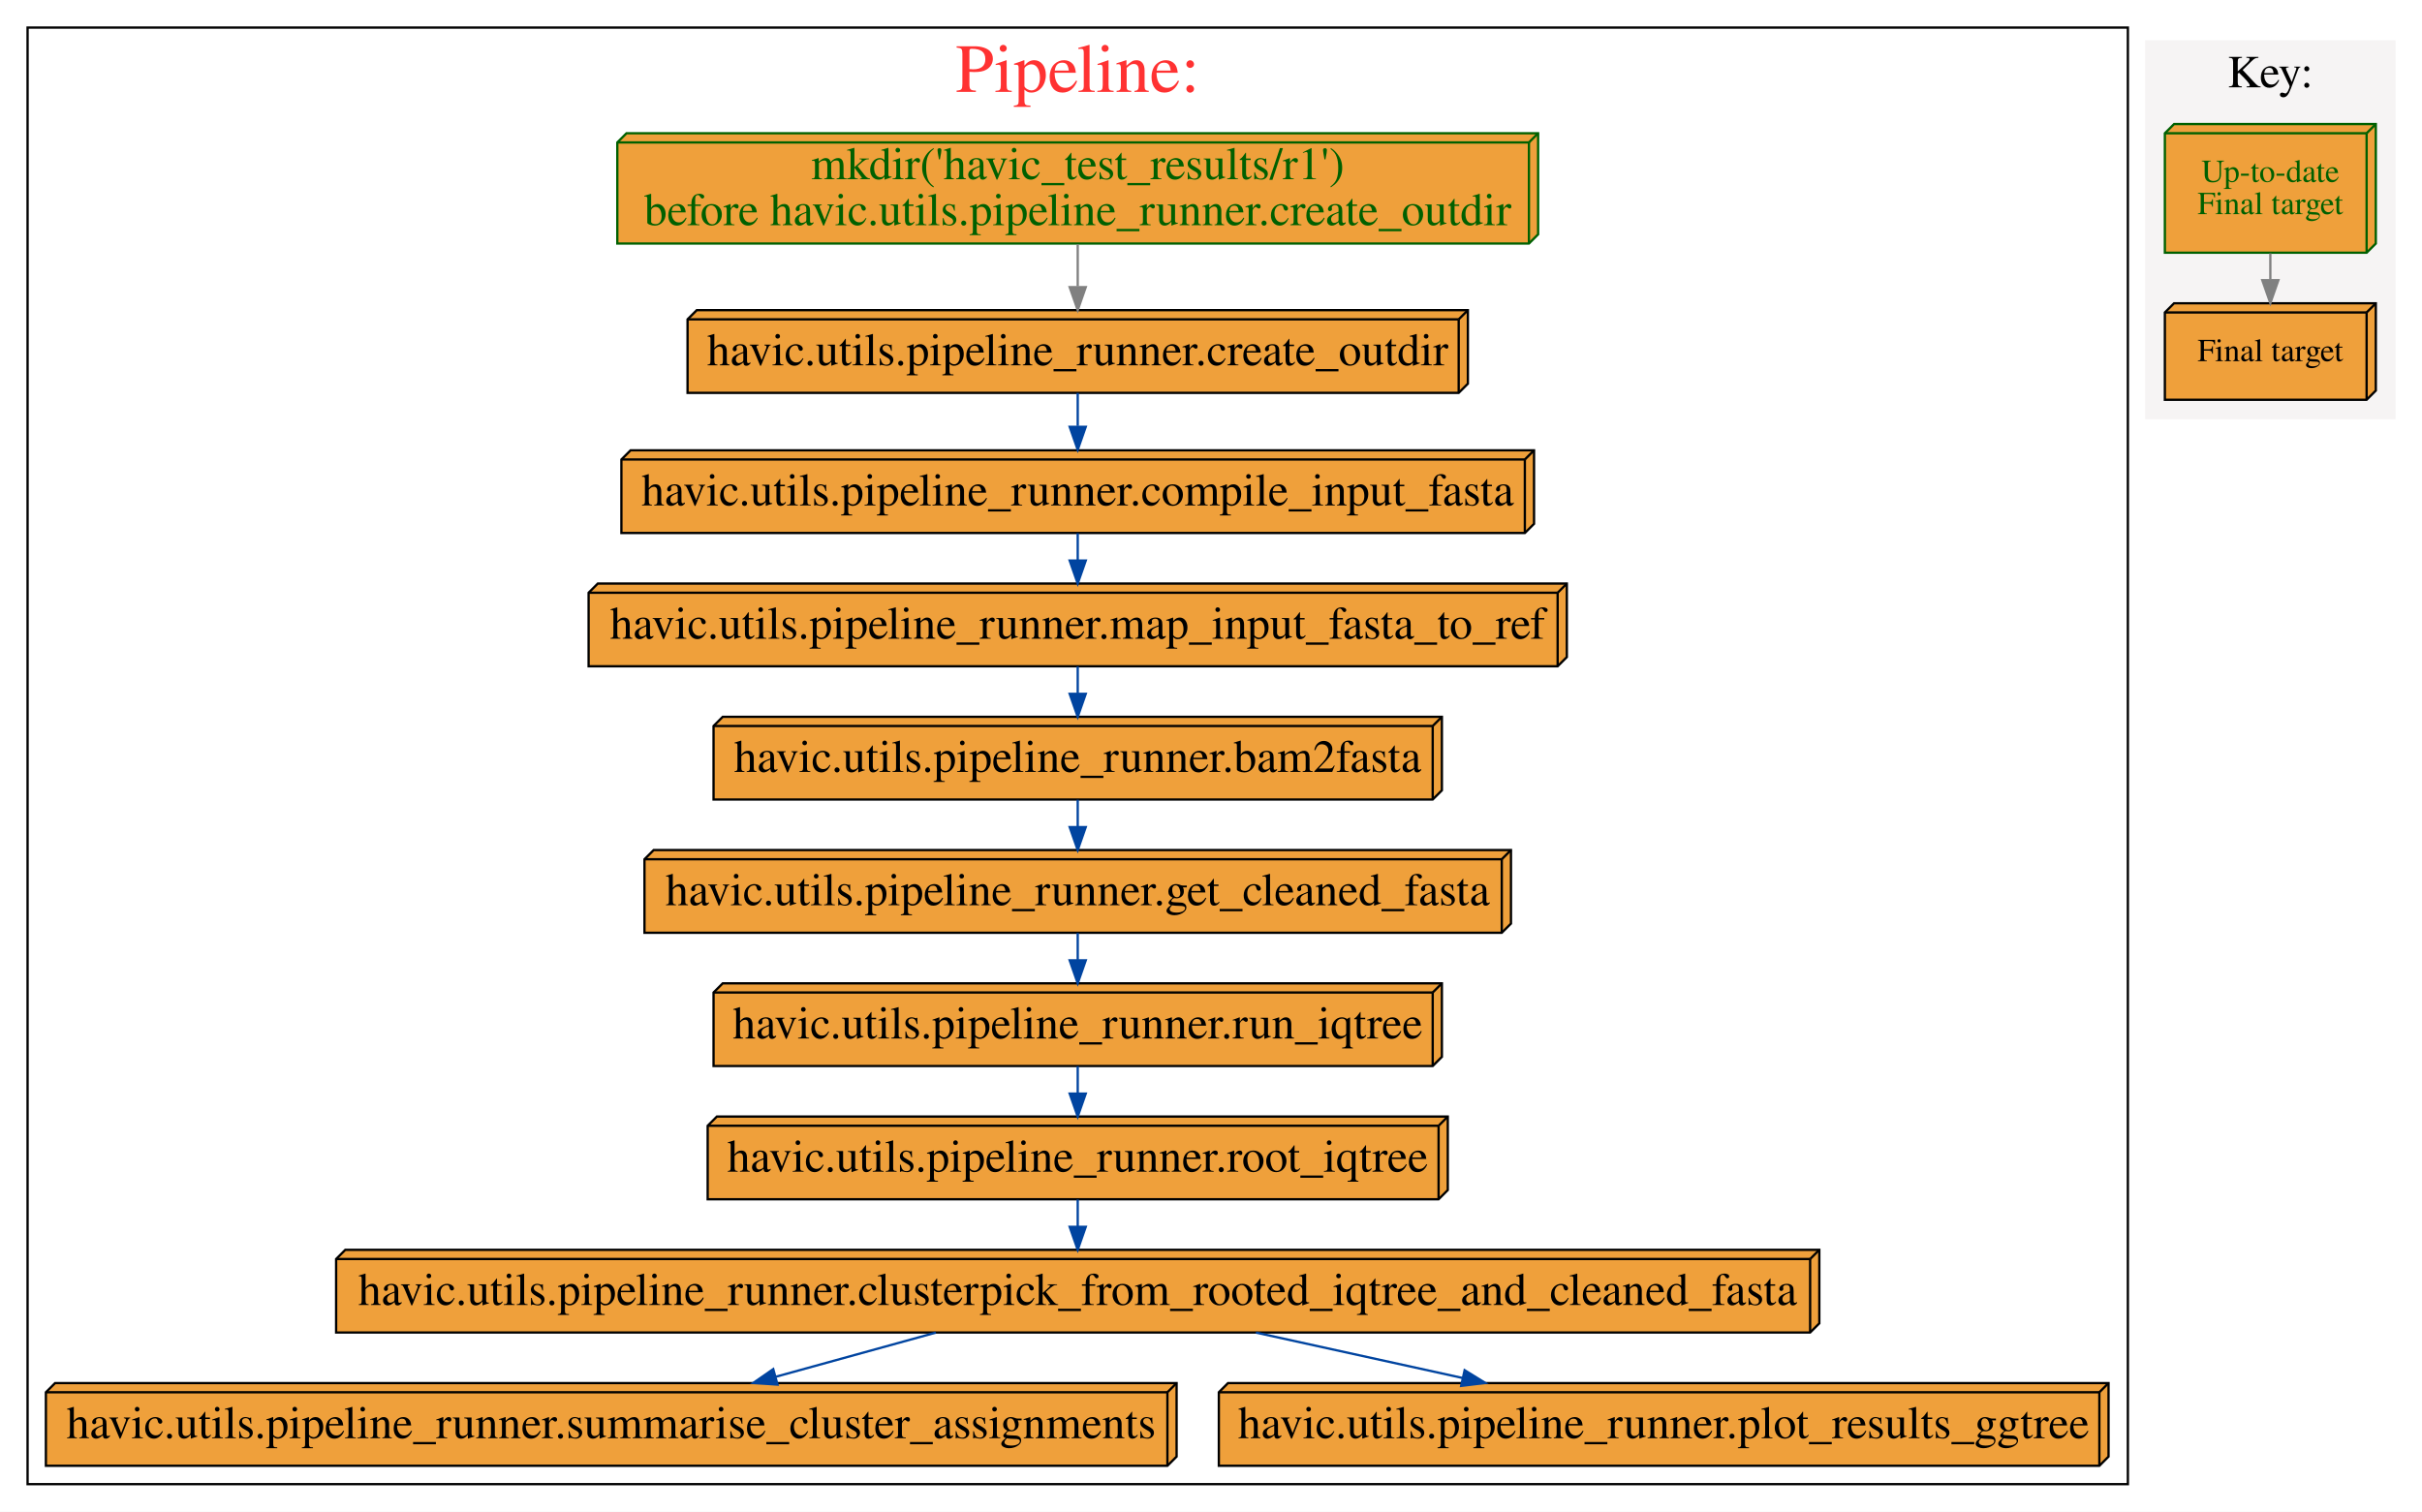
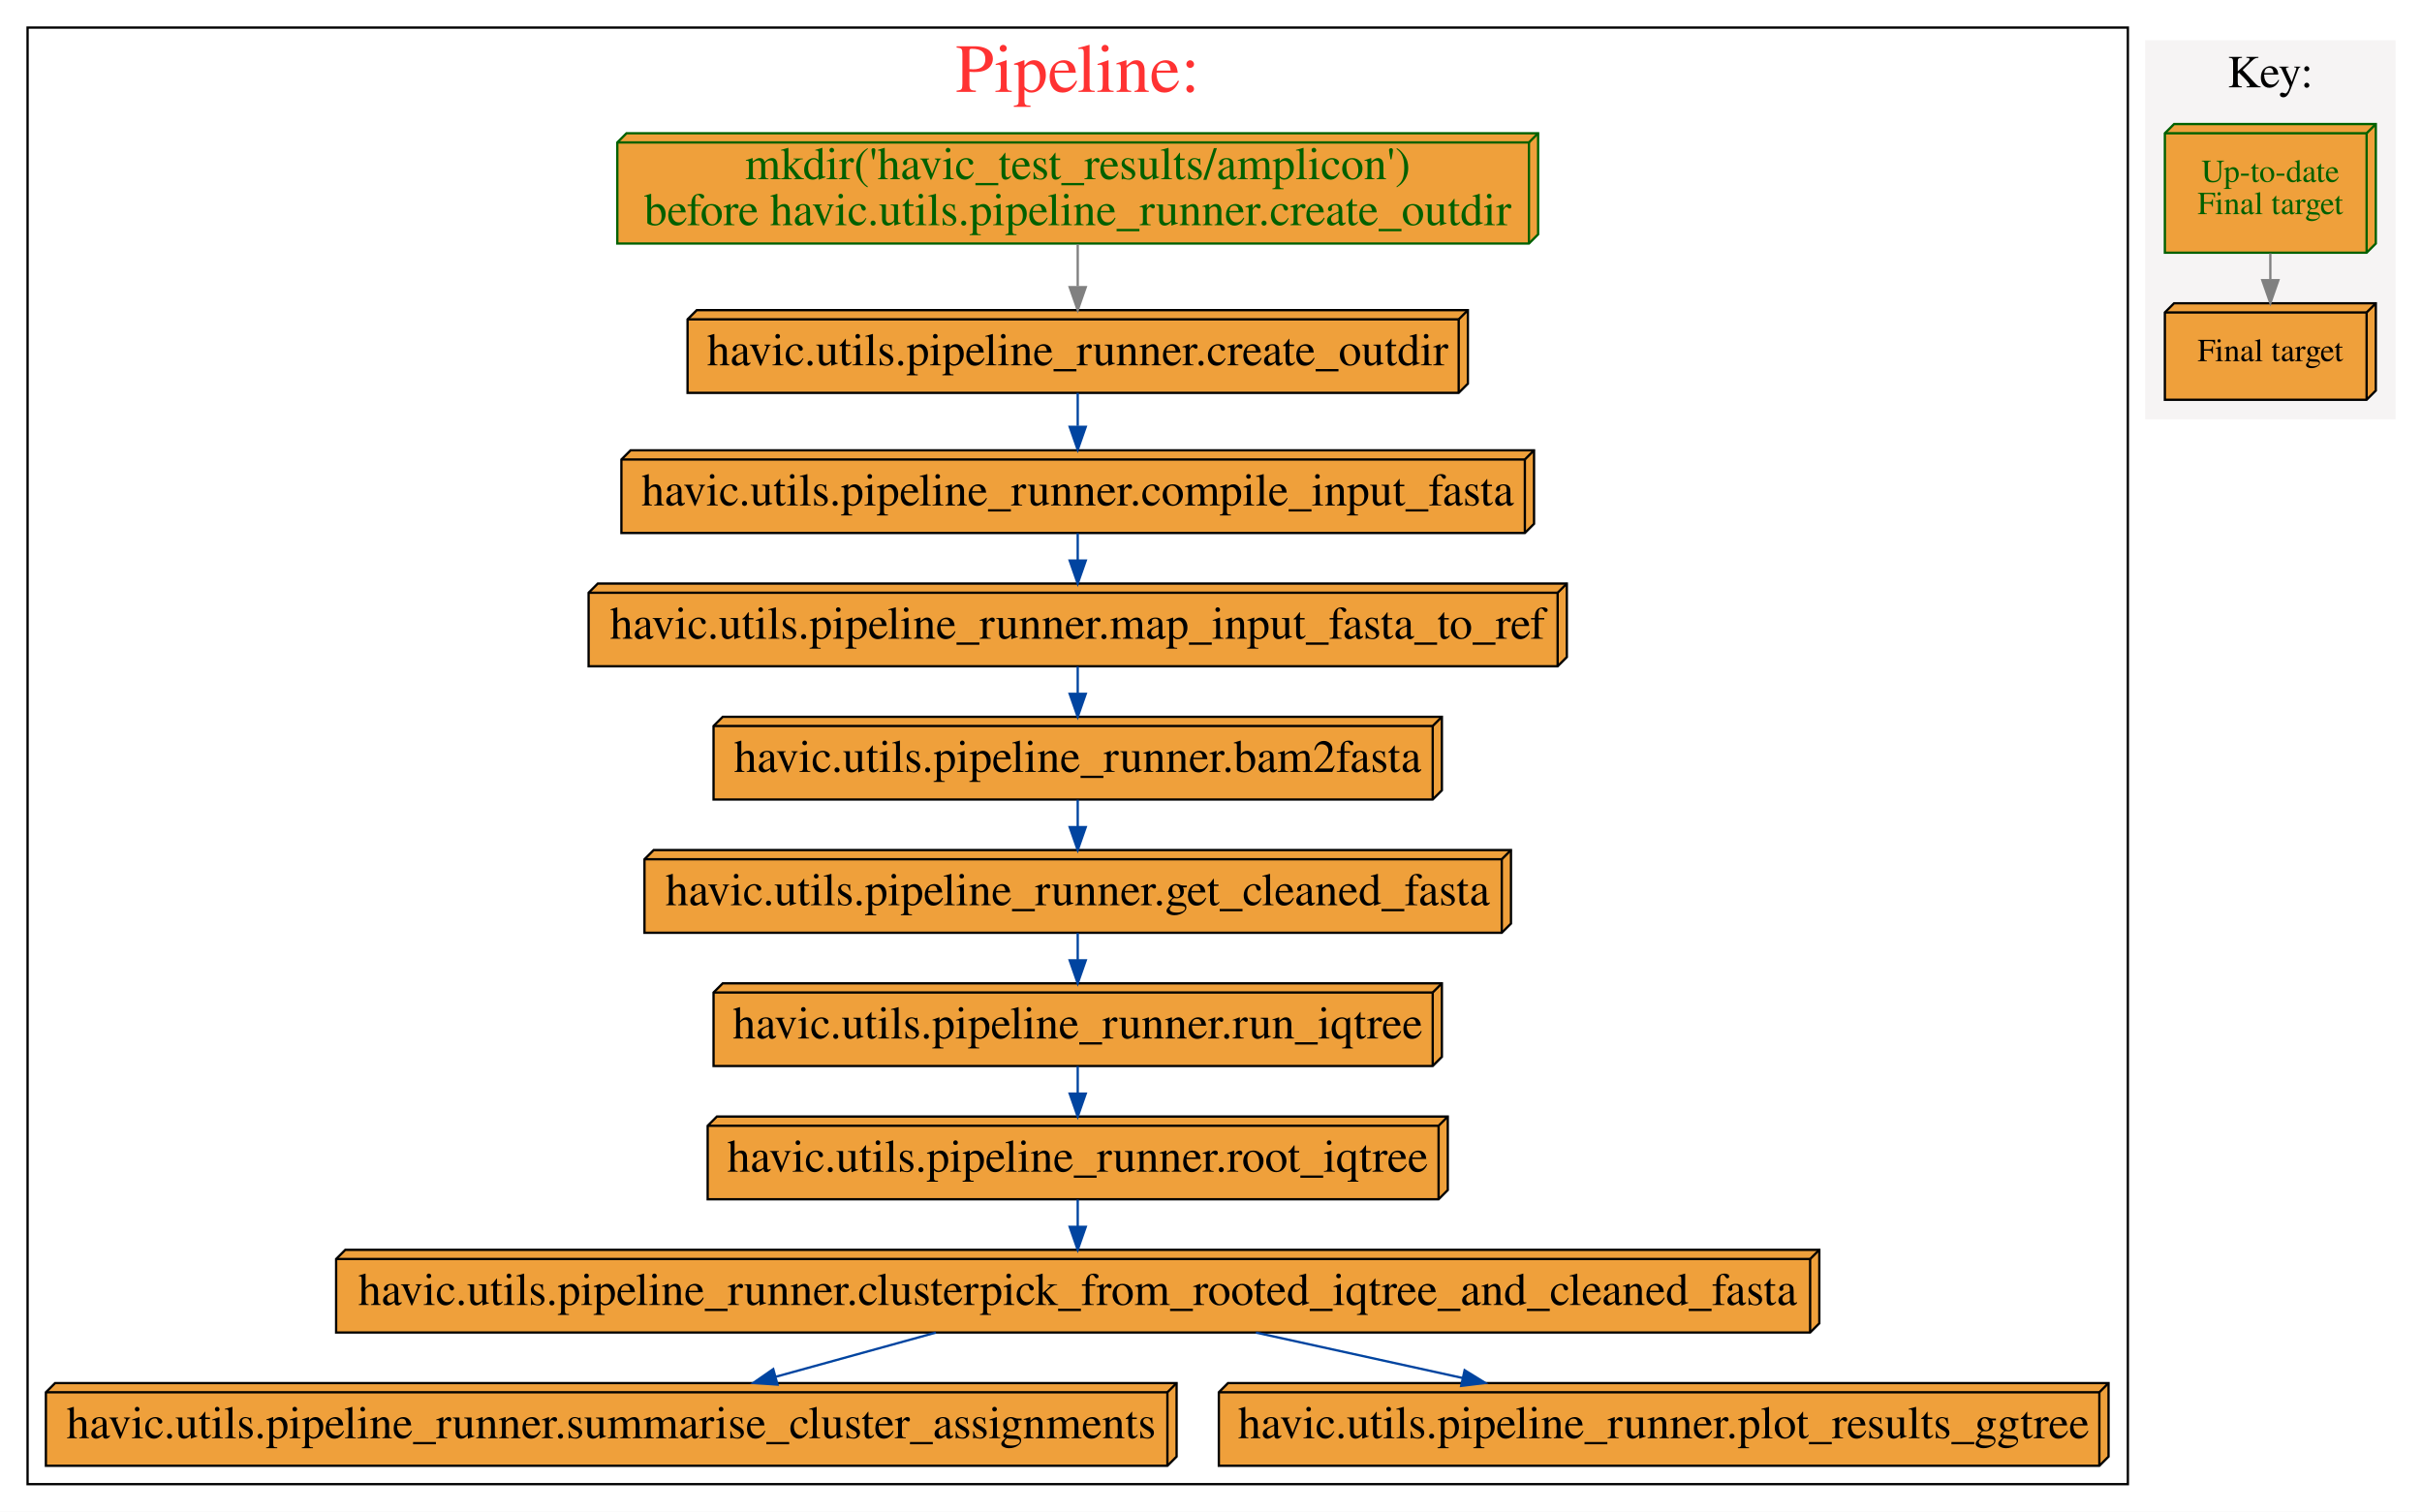
<svg xmlns="http://www.w3.org/2000/svg" width="1054pt" height="658pt" viewBox="0.00 0.00 1054.00 658.00">
  <g id="graph0" class="graph" transform="scale(1 1) rotate(0) translate(4 654)">
    <polygon fill="white" stroke="transparent" points="-4,4 -4,-654 1050,-654 1050,4 -4,4" />
    <g id="clust1" class="cluster">
      <polygon fill="none" stroke="black" points="8,-8 8,-642 922,-642 922,-8 8,-8" />
      <text text-anchor="middle" x="465" y="-614" font-family="Times,serif" font-size="30.00" fill="#ff3232">Pipeline:</text>
    </g>
    <g id="clust2" class="cluster">
      <polygon fill="#f6f4f4" stroke="#f6f4f4" points="930,-472 930,-636 1038,-636 1038,-472 930,-472" />
      <text text-anchor="middle" x="984" y="-616" font-family="Times,serif" font-size="20.00">Key:</text>
    </g>
    <g id="node1" class="node">
      <polygon fill="#efa03b" stroke="#006000" points="665.36,-596 268.64,-596 264.64,-592 264.64,-548 661.36,-548 665.36,-552 665.36,-596" />
      <polyline fill="none" stroke="#006000" points="661.36,-592 264.64,-592 " />
      <polyline fill="none" stroke="#006000" points="661.36,-592 661.36,-548 " />
      <polyline fill="none" stroke="#006000" points="661.36,-592 665.36,-596 " />
-       <text text-anchor="middle" x="465" y="-576" font-family="Times,serif" font-size="20.00" fill="#006000">mkdir('havic_test_results/r1') </text>
+       <text text-anchor="middle" x="465" y="-576" font-family="Times,serif" font-size="20.00" fill="#006000">mkdir('havic_test_results/amplicon') </text>
      <text text-anchor="middle" x="465" y="-556" font-family="Times,serif" font-size="20.00" fill="#006000">before havic.utils.pipeline_runner.create_outdir </text>
    </g>
    <g id="node2" class="node">
      <polygon fill="#efa03b" stroke="black" points="634.79,-519 299.21,-519 295.21,-515 295.21,-483 630.79,-483 634.79,-487 634.79,-519" />
      <polyline fill="none" stroke="black" points="630.79,-515 295.21,-515 " />
      <polyline fill="none" stroke="black" points="630.79,-515 630.79,-483 " />
      <polyline fill="none" stroke="black" points="630.79,-515 634.79,-519 " />
      <text text-anchor="middle" x="465" y="-495" font-family="Times,serif" font-size="20.00">havic.utils.pipeline_runner.create_outdir</text>
    </g>
    <g id="edge1" class="edge">
      <path fill="none" stroke="gray" d="M465,-547.64C465,-541.78 465,-535.43 465,-529.39" />
      <polygon fill="gray" stroke="gray" points="468.5,-529.01 465,-519.01 461.5,-529.01 468.5,-529.01" />
    </g>
    <g id="node3" class="node">
      <polygon fill="#efa03b" stroke="black" points="663.58,-458 270.42,-458 266.42,-454 266.42,-422 659.58,-422 663.58,-426 663.58,-458" />
      <polyline fill="none" stroke="black" points="659.58,-454 266.42,-454 " />
      <polyline fill="none" stroke="black" points="659.58,-454 659.58,-422 " />
      <polyline fill="none" stroke="black" points="659.58,-454 663.58,-458 " />
      <text text-anchor="middle" x="465" y="-434" font-family="Times,serif" font-size="20.00">havic.utils.pipeline_runner.compile_input_fasta</text>
    </g>
    <g id="edge2" class="edge">
      <path fill="none" stroke="#0044a0" d="M465,-482.93C465,-478.45 465,-473.49 465,-468.61" />
      <polygon fill="#0044a0" stroke="#0044a0" points="468.5,-468.23 465,-458.23 461.5,-468.23 468.5,-468.23" />
    </g>
    <g id="node4" class="node">
      <polygon fill="#efa03b" stroke="black" points="677.85,-400 256.15,-400 252.15,-396 252.15,-364 673.85,-364 677.85,-368 677.85,-400" />
      <polyline fill="none" stroke="black" points="673.85,-396 252.15,-396 " />
      <polyline fill="none" stroke="black" points="673.85,-396 673.85,-364 " />
      <polyline fill="none" stroke="black" points="673.85,-396 677.85,-400 " />
      <text text-anchor="middle" x="465" y="-376" font-family="Times,serif" font-size="20.00">havic.utils.pipeline_runner.map_input_fasta_to_ref</text>
    </g>
    <g id="edge3" class="edge">
      <path fill="none" stroke="#0044a0" d="M465,-421.89C465,-418.2 465,-414.21 465,-410.24" />
      <polygon fill="#0044a0" stroke="#0044a0" points="468.5,-410 465,-400 461.5,-410 468.5,-410" />
    </g>
    <g id="node5" class="node">
      <polygon fill="#efa03b" stroke="black" points="623.48,-342 310.52,-342 306.52,-338 306.52,-306 619.48,-306 623.48,-310 623.48,-342" />
      <polyline fill="none" stroke="black" points="619.48,-338 306.52,-338 " />
      <polyline fill="none" stroke="black" points="619.48,-338 619.48,-306 " />
      <polyline fill="none" stroke="black" points="619.48,-338 623.48,-342 " />
      <text text-anchor="middle" x="465" y="-318" font-family="Times,serif" font-size="20.00">havic.utils.pipeline_runner.bam2fasta</text>
    </g>
    <g id="edge4" class="edge">
      <path fill="none" stroke="#0044a0" d="M465,-363.89C465,-360.2 465,-356.21 465,-352.24" />
      <polygon fill="#0044a0" stroke="#0044a0" points="468.5,-352 465,-342 461.5,-352 468.5,-352" />
    </g>
    <g id="node6" class="node">
      <polygon fill="#efa03b" stroke="black" points="653.54,-284 280.46,-284 276.46,-280 276.46,-248 649.54,-248 653.54,-252 653.54,-284" />
      <polyline fill="none" stroke="black" points="649.54,-280 276.46,-280 " />
      <polyline fill="none" stroke="black" points="649.54,-280 649.54,-248 " />
      <polyline fill="none" stroke="black" points="649.54,-280 653.54,-284 " />
      <text text-anchor="middle" x="465" y="-260" font-family="Times,serif" font-size="20.00">havic.utils.pipeline_runner.get_cleaned_fasta</text>
    </g>
    <g id="edge5" class="edge">
      <path fill="none" stroke="#0044a0" d="M465,-305.89C465,-302.2 465,-298.21 465,-294.24" />
      <polygon fill="#0044a0" stroke="#0044a0" points="468.5,-294 465,-284 461.5,-294 468.5,-294" />
    </g>
    <g id="node7" class="node">
      <polygon fill="#efa03b" stroke="black" points="623.48,-226 310.52,-226 306.52,-222 306.52,-190 619.48,-190 623.48,-194 623.48,-226" />
      <polyline fill="none" stroke="black" points="619.48,-222 306.52,-222 " />
      <polyline fill="none" stroke="black" points="619.48,-222 619.48,-190 " />
      <polyline fill="none" stroke="black" points="619.48,-222 623.48,-226 " />
      <text text-anchor="middle" x="465" y="-202" font-family="Times,serif" font-size="20.00">havic.utils.pipeline_runner.run_iqtree</text>
    </g>
    <g id="edge6" class="edge">
      <path fill="none" stroke="#0044a0" d="M465,-247.89C465,-244.2 465,-240.21 465,-236.24" />
      <polygon fill="#0044a0" stroke="#0044a0" points="468.5,-236 465,-226 461.5,-236 468.5,-236" />
    </g>
    <g id="node8" class="node">
      <polygon fill="#efa03b" stroke="black" points="626.04,-168 307.96,-168 303.96,-164 303.96,-132 622.04,-132 626.04,-136 626.04,-168" />
      <polyline fill="none" stroke="black" points="622.04,-164 303.96,-164 " />
      <polyline fill="none" stroke="black" points="622.04,-164 622.04,-132 " />
      <polyline fill="none" stroke="black" points="622.04,-164 626.04,-168 " />
      <text text-anchor="middle" x="465" y="-144" font-family="Times,serif" font-size="20.00">havic.utils.pipeline_runner.root_iqtree</text>
    </g>
    <g id="edge7" class="edge">
      <path fill="none" stroke="#0044a0" d="M465,-189.89C465,-186.2 465,-182.21 465,-178.24" />
      <polygon fill="#0044a0" stroke="#0044a0" points="468.5,-178 465,-168 461.5,-178 468.5,-178" />
    </g>
    <g id="node9" class="node">
      <polygon fill="#efa03b" stroke="black" points="787.73,-110 146.27,-110 142.27,-106 142.27,-74 783.73,-74 787.73,-78 787.73,-110" />
      <polyline fill="none" stroke="black" points="783.73,-106 142.27,-106 " />
      <polyline fill="none" stroke="black" points="783.73,-106 783.73,-74 " />
      <polyline fill="none" stroke="black" points="783.73,-106 787.73,-110 " />
      <text text-anchor="middle" x="465" y="-86" font-family="Times,serif" font-size="20.00">havic.utils.pipeline_runner.clusterpick_from_rooted_iqtree_and_cleaned_fasta</text>
    </g>
    <g id="edge8" class="edge">
      <path fill="none" stroke="#0044a0" d="M465,-131.89C465,-128.2 465,-124.21 465,-120.24" />
      <polygon fill="#0044a0" stroke="#0044a0" points="468.5,-120 465,-110 461.5,-120 468.5,-120" />
    </g>
    <g id="node10" class="node">
      <polygon fill="#efa03b" stroke="black" points="508.03,-52 19.97,-52 15.97,-48 15.97,-16 504.03,-16 508.03,-20 508.03,-52" />
      <polyline fill="none" stroke="black" points="504.03,-48 15.97,-48 " />
      <polyline fill="none" stroke="black" points="504.03,-48 504.03,-16 " />
      <polyline fill="none" stroke="black" points="504.03,-48 508.03,-52 " />
      <text text-anchor="middle" x="262" y="-28" font-family="Times,serif" font-size="20.00">havic.utils.pipeline_runner.summarise_cluster_assignments</text>
    </g>
    <g id="edge9" class="edge">
      <path fill="none" stroke="#0044a0" d="M403.27,-73.97C381.32,-67.92 356.42,-61.05 333.71,-54.78" />
      <polygon fill="#0044a0" stroke="#0044a0" points="334.36,-51.33 323.79,-52.05 332.5,-58.08 334.36,-51.33" />
    </g>
    <g id="node11" class="node">
      <polygon fill="#efa03b" stroke="black" points="913.59,-52 530.41,-52 526.41,-48 526.41,-16 909.59,-16 913.59,-20 913.59,-52" />
      <polyline fill="none" stroke="black" points="909.59,-48 526.41,-48 " />
      <polyline fill="none" stroke="black" points="909.59,-48 909.59,-16 " />
      <polyline fill="none" stroke="black" points="909.59,-48 913.59,-52 " />
      <text text-anchor="middle" x="720" y="-28" font-family="Times,serif" font-size="20.00">havic.utils.pipeline_runner.plot_results_ggtree</text>
    </g>
    <g id="edge10" class="edge">
      <path fill="none" stroke="#0044a0" d="M542.55,-73.97C570.98,-67.73 603.36,-60.62 632.6,-54.19" />
      <polygon fill="#0044a0" stroke="#0044a0" points="633.37,-57.61 642.38,-52.05 631.86,-50.77 633.37,-57.61" />
    </g>
    <g id="node12" class="node">
      <polygon fill="#efa03b" stroke="#006000" points="1029.9,-600 942.1,-600 938.1,-596 938.1,-544 1025.9,-544 1029.9,-548 1029.9,-600" />
      <polyline fill="none" stroke="#006000" points="1025.9,-596 938.1,-596 " />
      <polyline fill="none" stroke="#006000" points="1025.9,-596 1025.9,-544 " />
      <polyline fill="none" stroke="#006000" points="1025.9,-596 1029.9,-600 " />
      <text text-anchor="middle" x="984" y="-574.8" font-family="Times,serif" font-size="14.00" fill="#006000">Up-to-date</text>
      <text text-anchor="middle" x="984" y="-560.8" font-family="Times,serif" font-size="14.00" fill="#006000">Final target</text>
    </g>
    <g id="node13" class="node">
      <polygon fill="#efa03b" stroke="black" points="1029.9,-522 942.1,-522 938.1,-518 938.1,-480 1025.9,-480 1029.9,-484 1029.9,-522" />
      <polyline fill="none" stroke="black" points="1025.9,-518 938.1,-518 " />
      <polyline fill="none" stroke="black" points="1025.9,-518 1025.9,-480 " />
      <polyline fill="none" stroke="black" points="1025.9,-518 1029.9,-522 " />
      <text text-anchor="middle" x="984" y="-496.8" font-family="Times,serif" font-size="14.00">Final target</text>
    </g>
    <g id="edge11" class="edge">
      <path fill="none" stroke="gray" d="M984,-543.73C984,-540 984,-536.15 984,-532.37" />
      <polygon fill="gray" stroke="gray" points="987.5,-532.05 984,-522.05 980.5,-532.05 987.5,-532.05" />
    </g>
  </g>
</svg>
